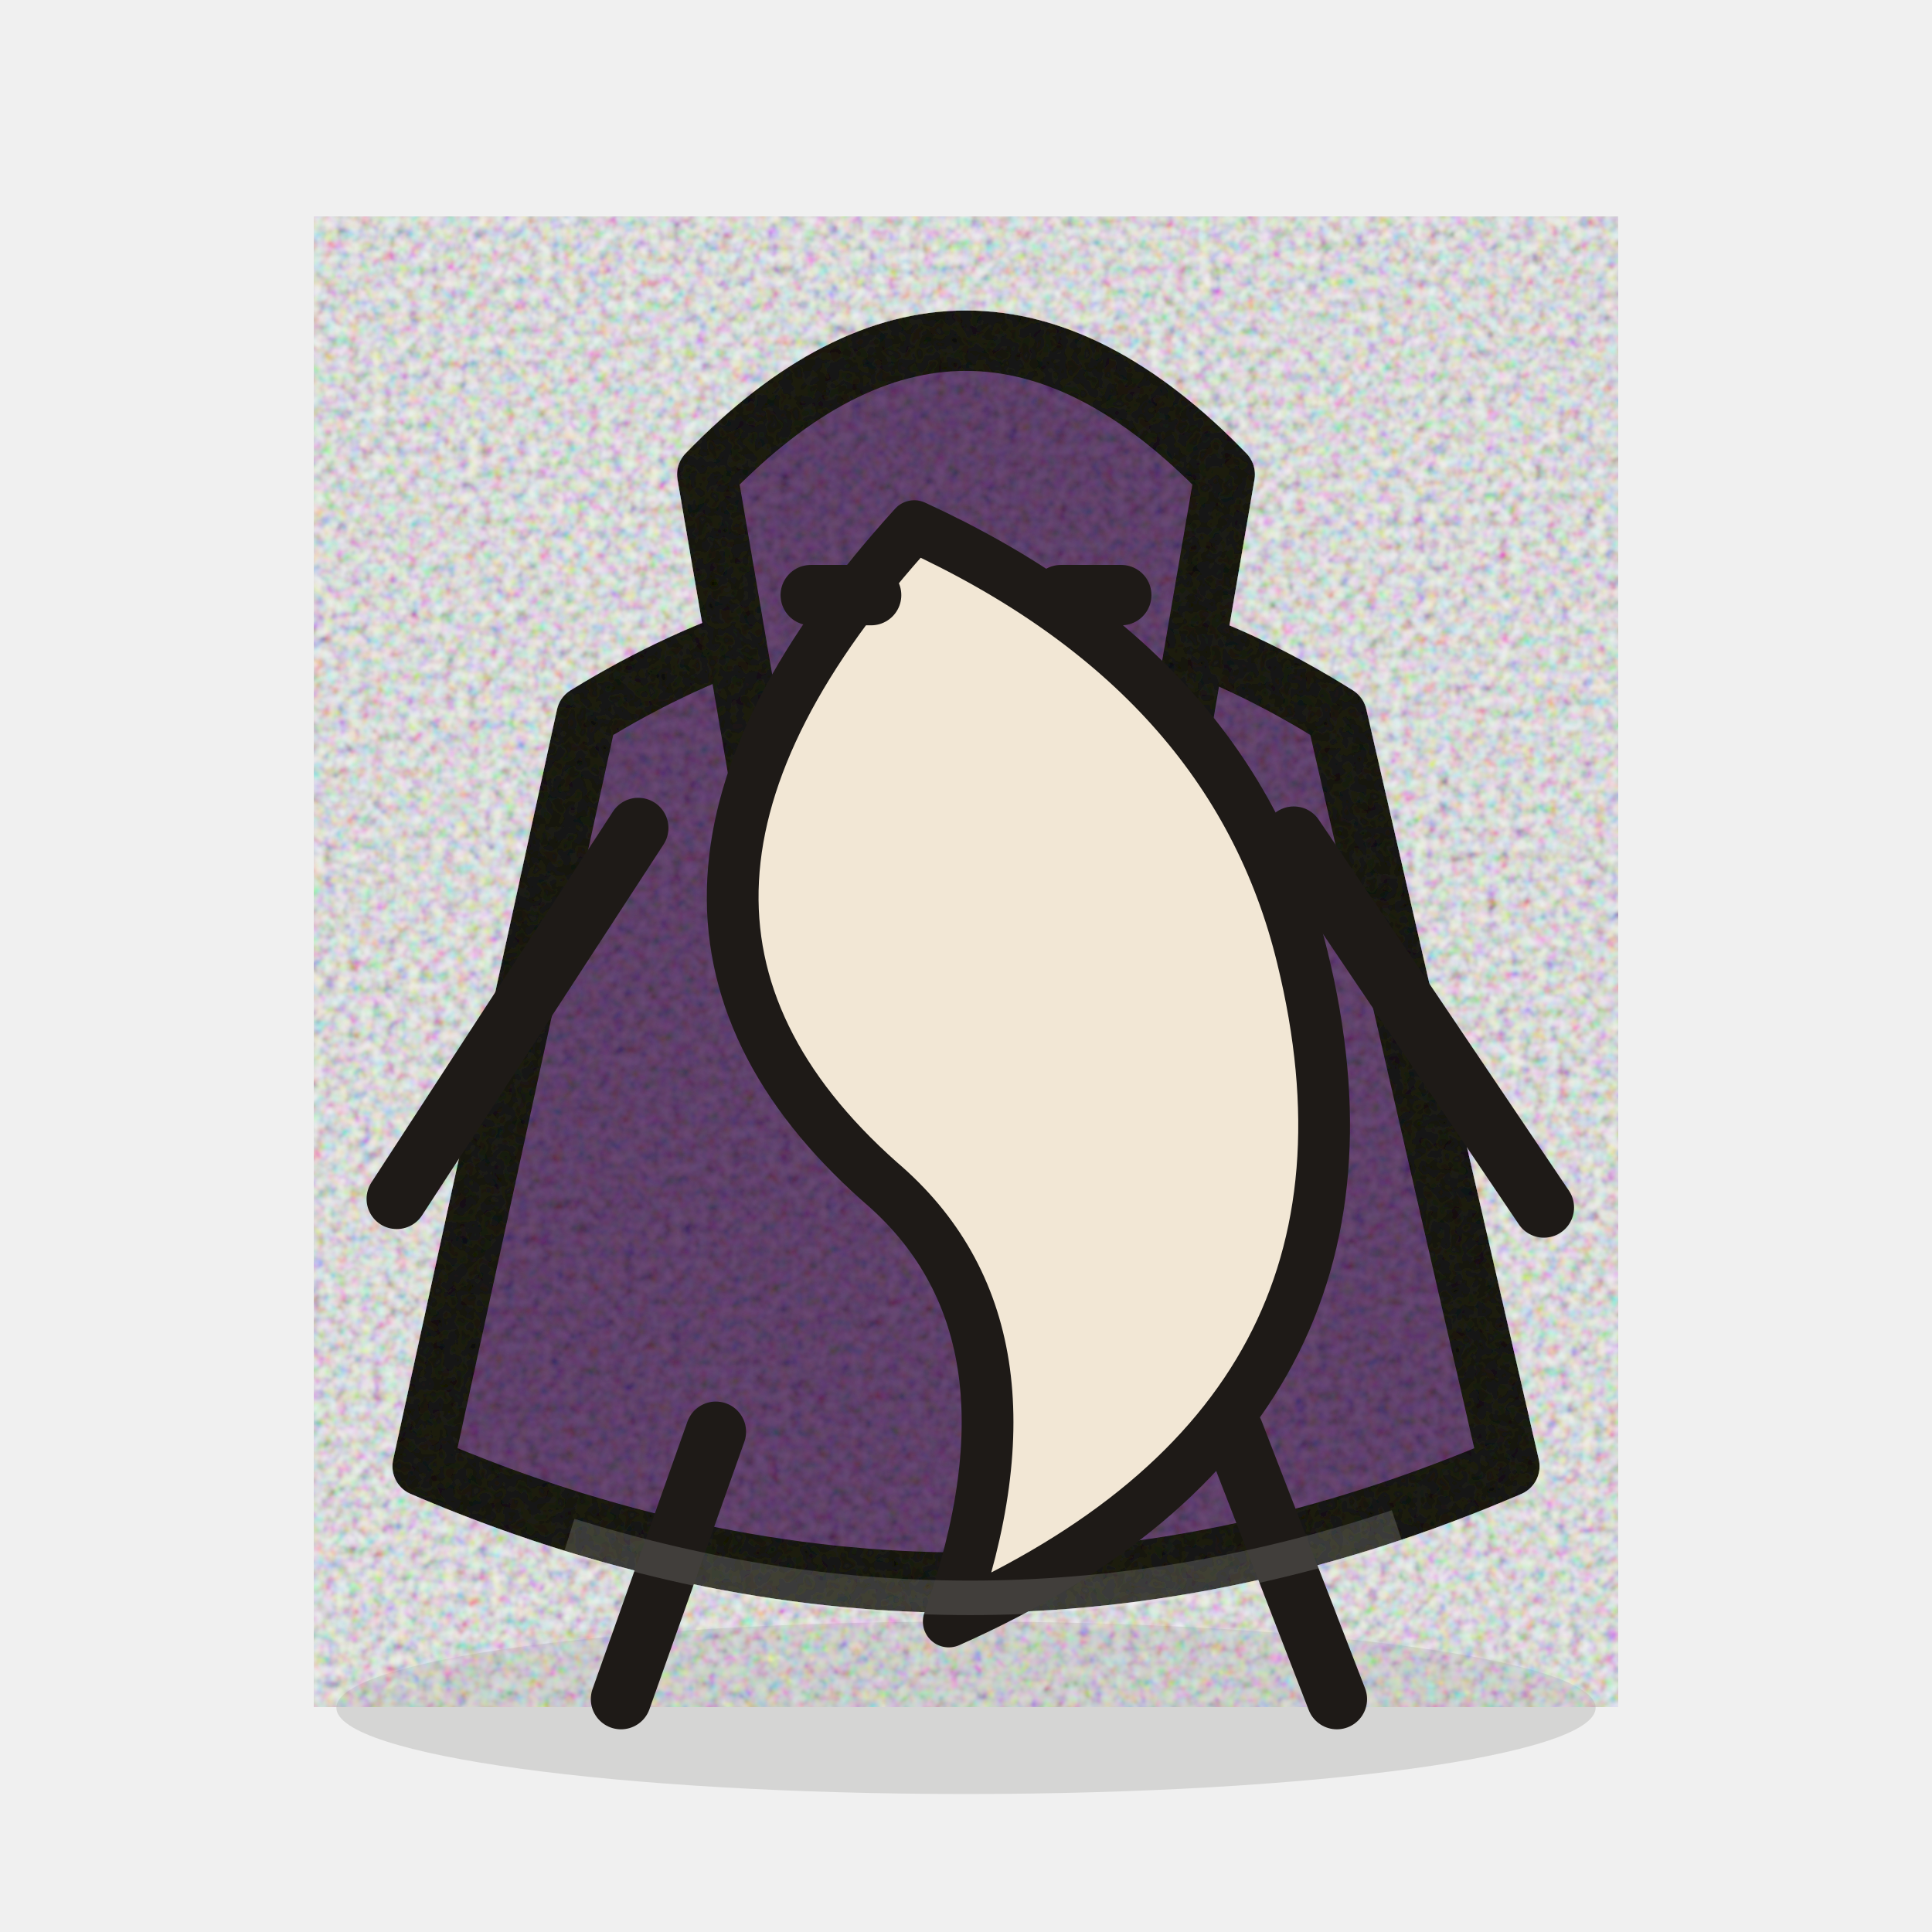
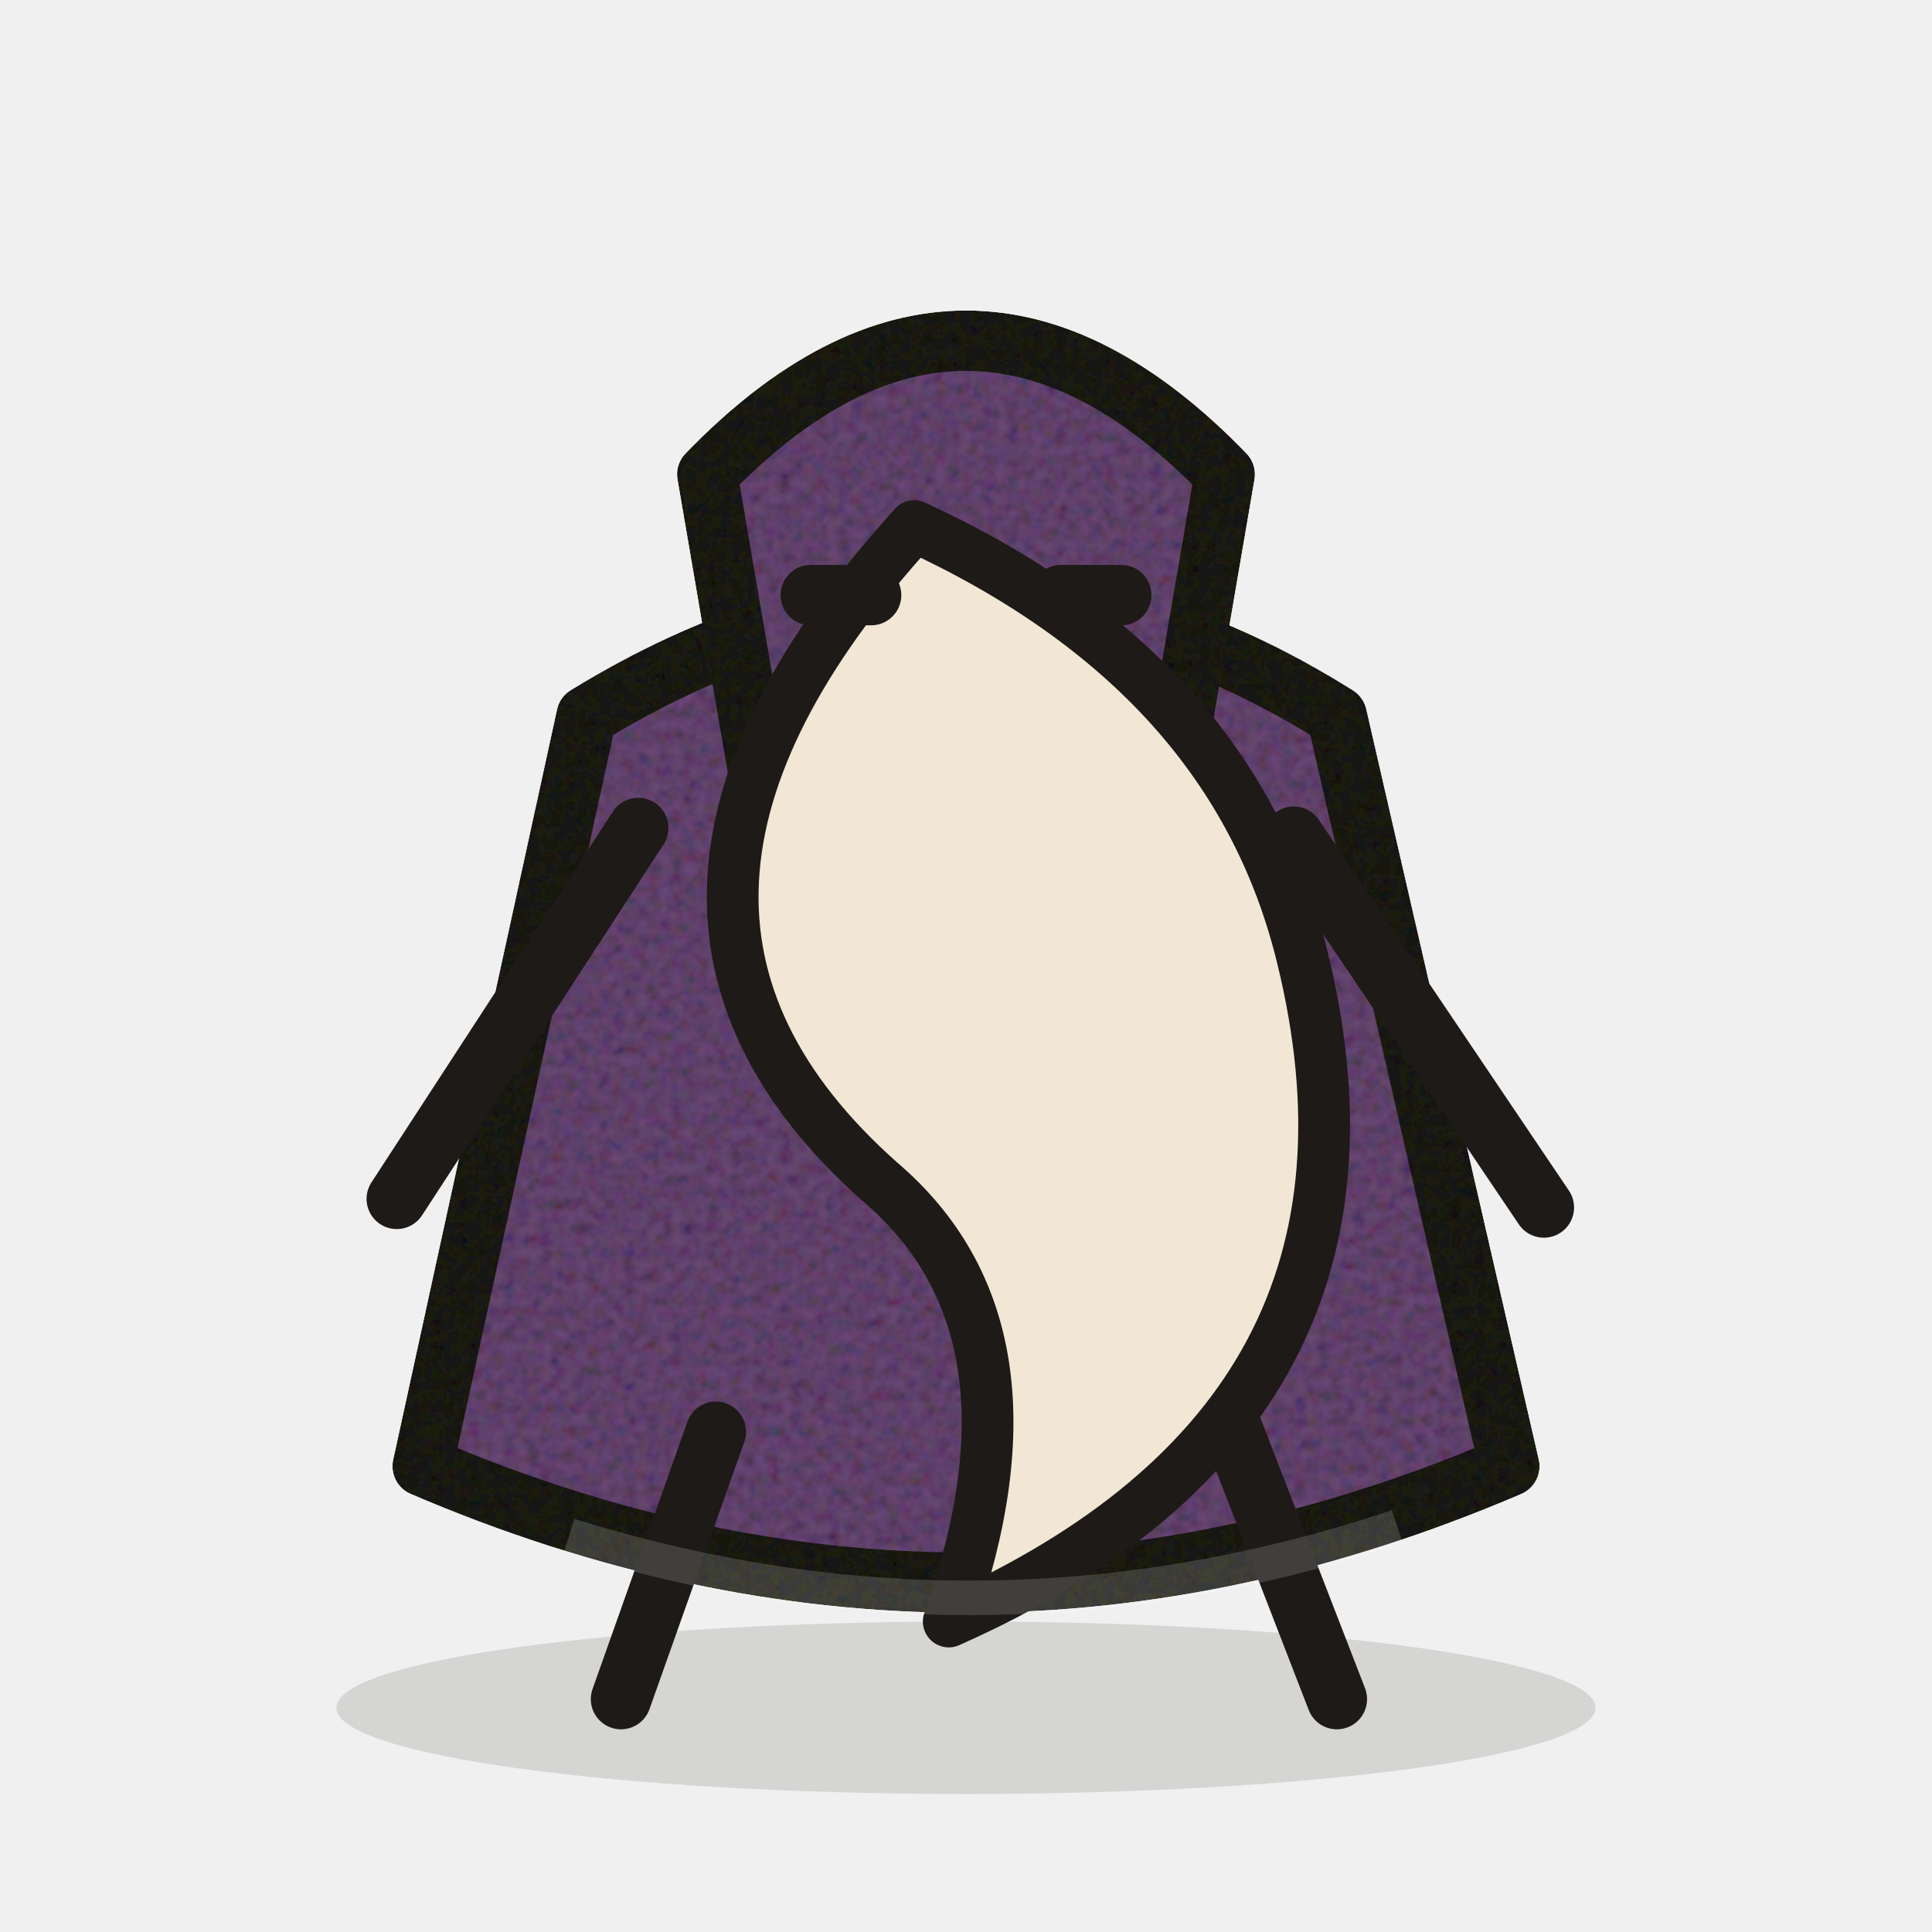
<svg xmlns="http://www.w3.org/2000/svg" viewBox="0 0 224 224">
  <defs>
    <filter id="grain">
      <feTurbulence type="fractalNoise" baseFrequency=".72" numOctaves="2" seed="7" result="n" />
-       <feBlend in="SourceGraphic" in2="n" mode="multiply" />
+       <feBlend in="SourceGraphic" in2="n" mode="multiply" result="b" />
+       <feComposite in="b" in2="SourceGraphic" operator="in" />
    </filter>
  </defs>
  <g stroke="#1E1A17" stroke-width="7" stroke-linejoin="round" stroke-linecap="round">
    <ellipse cx="112" cy="198" rx="73" ry="10" fill="#1E1A1720" stroke="none" />
    <g fill="#6C4A78" filter="url(#grain)">
      <path d="M68 83q44-27 87 0l20 87q-63 27-126 0z" />
      <path d="M82 55q30-31 60 0l-6 35H88z" />
    </g>
    <path d="M83 166l-11 31M143 166l12 31" fill="none" />
    <path d="M74 96L46 139M150 97l29 43" fill="none" />
    <g fill="#F2E7D5" stroke-width="6">
      <path d="M106 61q-40 44-4 76q20 17 8 51q54-24 41-77q-8-33-45-50z" />
    </g>
    <path d="M94 69h7M123 69h7" />
  </g>
  <path d="M66 178q48 15 96-1" fill="none" stroke="#fff" stroke-opacity=".16" stroke-width="4" />
</svg>
